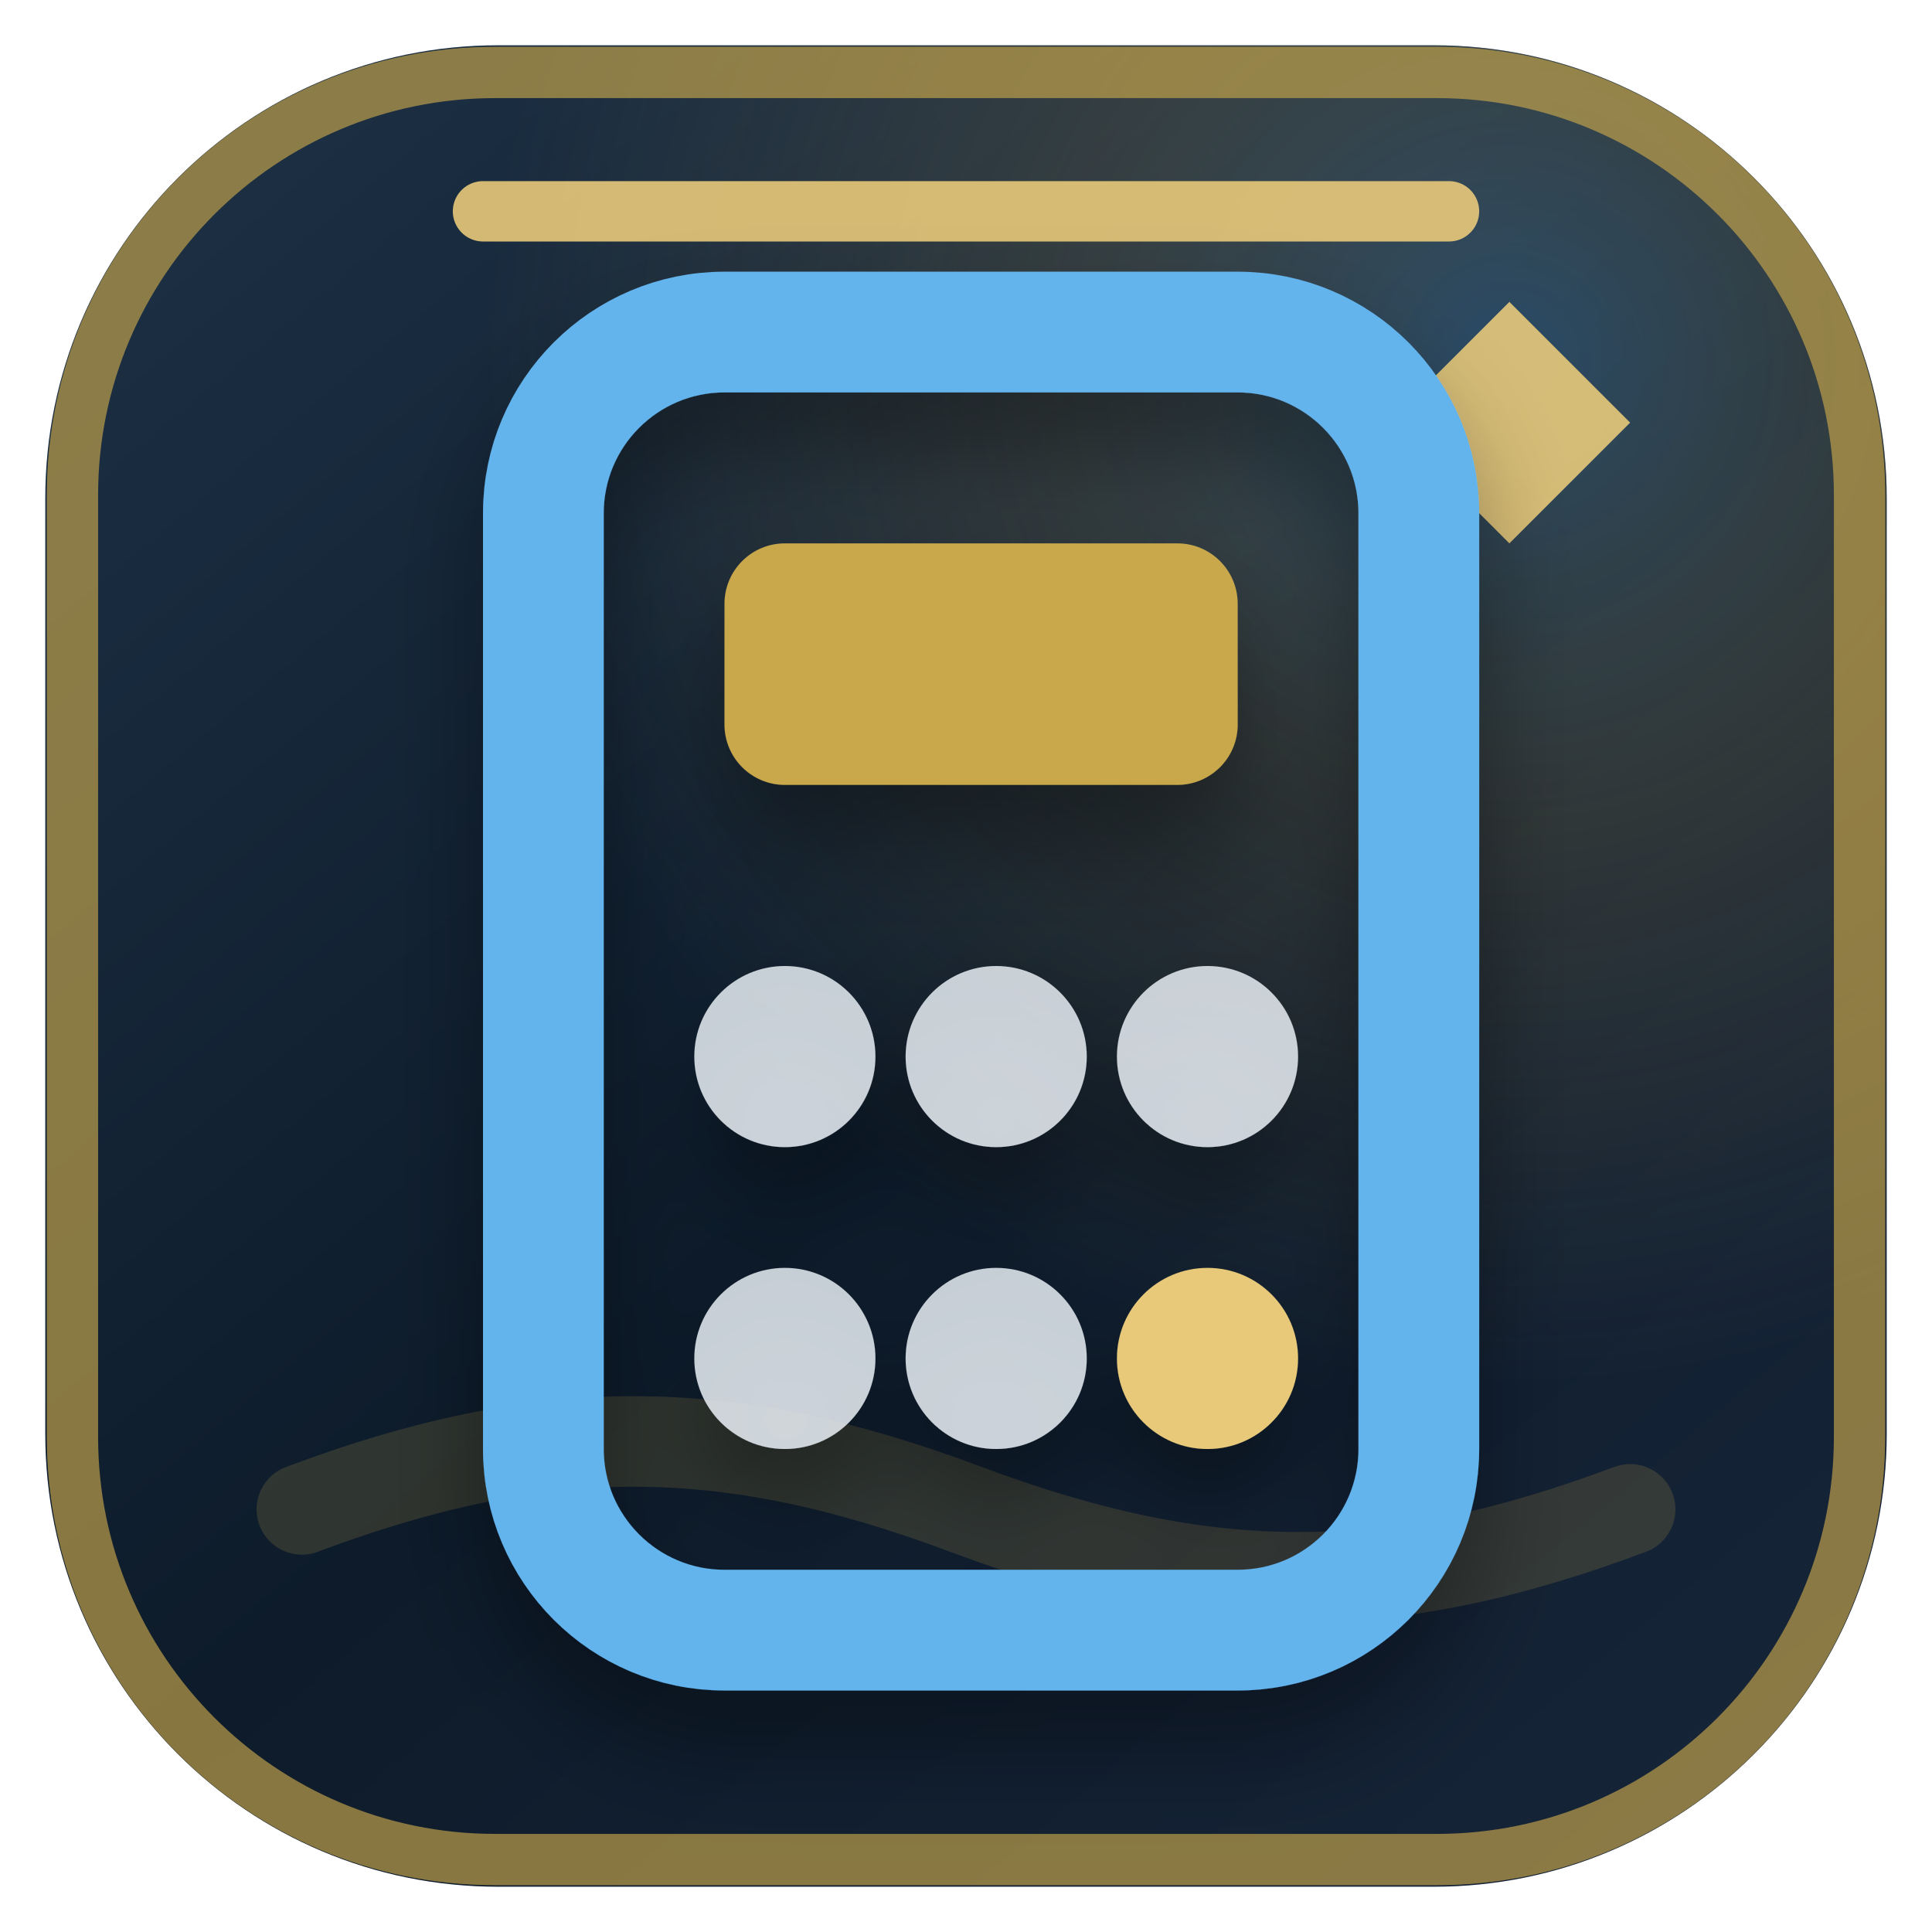
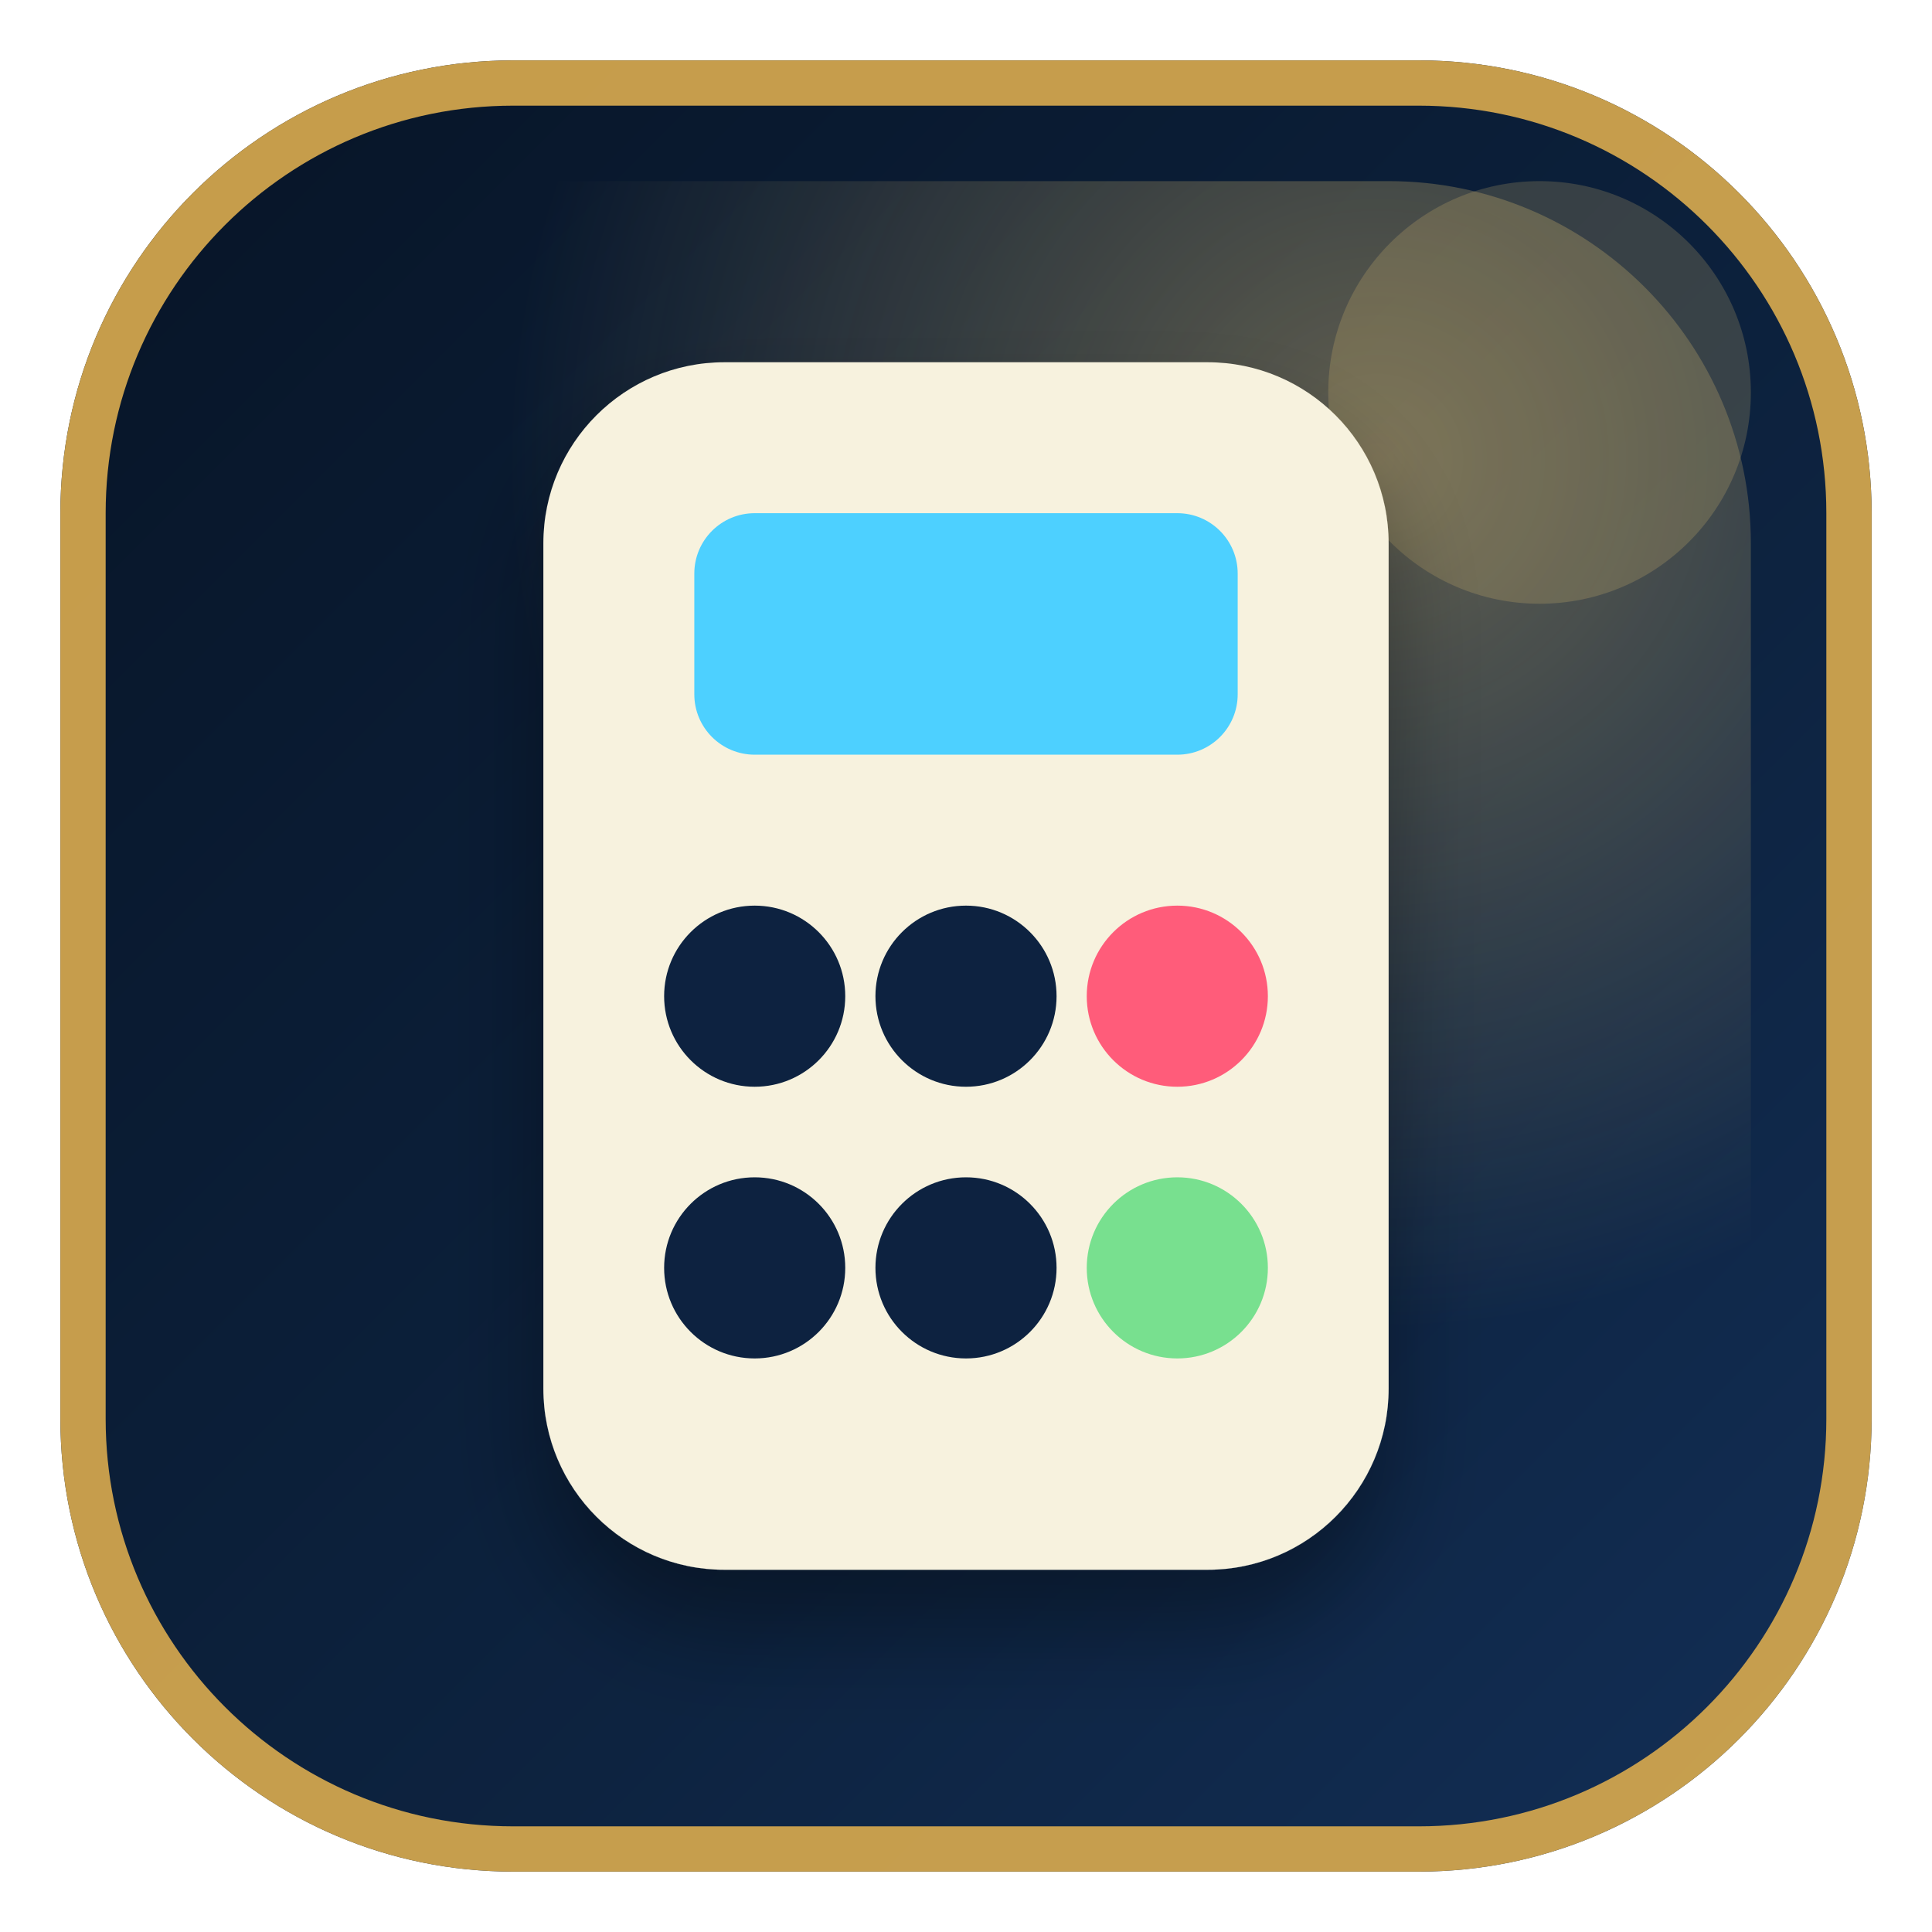
- <svg xmlns="http://www.w3.org/2000/svg" viewBox="0 0 64 64" role="img" aria-label="Calculadora simples — símbolo BIF">
+ <svg xmlns="http://www.w3.org/2000/svg" viewBox="0 0 64 64" role="img" aria-label="calculadora-simples">
  <defs>
-     <linearGradient id="bg" x1="10" y1="5" x2="56" y2="60" gradientUnits="userSpaceOnUse">
-       <stop offset="0" stop-color="#1b2e42" />
-       <stop offset="0.52" stop-color="#0d1b2a" />
-       <stop offset="1" stop-color="#162438" />
+     <linearGradient id="bg" x1="0" y1="0" x2="1" y2="1">
+       <stop offset="0" stop-color="#071426" />
+       <stop offset="0.62" stop-color="#0d2340" />
+       <stop offset="1" stop-color="#132f57" />
    </linearGradient>
-     <radialGradient id="glow" cx="50" cy="12" r="34" gradientUnits="userSpaceOnUse">
-       <stop offset="0" stop-color="#63b3ed" stop-opacity="0.30" />
-       <stop offset="0.45" stop-color="#e8c97a" stop-opacity="0.15" />
-       <stop offset="1" stop-color="#e8c97a" stop-opacity="0" />
+     <radialGradient id="glow" cx="76%" cy="18%" r="55%">
+       <stop offset="0" stop-color="#ffd67a" stop-opacity="0.35" />
+       <stop offset="1" stop-color="#ffd67a" stop-opacity="0" />
    </radialGradient>
-     <filter id="soft" x="-20%" y="-20%" width="140%" height="140%">
-       <feDropShadow dx="0" dy="2" stdDeviation="1.6" flood-color="#000000" flood-opacity="0.35" />
+     <filter id="shadow" x="-20%" y="-20%" width="140%" height="140%">
+       <feDropShadow dx="0" dy="2" stdDeviation="1.6" flood-color="#000" flood-opacity="0.34" />
    </filter>
  </defs>
-   <rect x="1.5" y="1.5" width="61" height="61" rx="15" fill="url(#bg)" />
-   <rect x="1.5" y="1.5" width="61" height="61" rx="15" fill="url(#glow)" />
-   <rect x="2.4" y="2.4" width="59.2" height="59.2" rx="14" fill="none" stroke="#c9a84c" stroke-opacity="0.65" stroke-width="1.7" />
-   <path d="M16 7h32" stroke="#e8c97a" stroke-opacity="0.9" stroke-width="2" stroke-linecap="round" />
-   <path d="M50 10l4 4-4 4-4-4z" fill="#e8c97a" fill-opacity="0.9" />
-   <path d="M10 50c8-3 14-3 22 0s14 3 22 0" fill="none" stroke="#c9a84c" stroke-opacity="0.18" stroke-width="3" stroke-linecap="round" />
-   <g filter="url(#soft)" stroke-linecap="round" stroke-linejoin="round">
-     <rect x="18" y="11" width="29" height="43" rx="6" fill="none" stroke="#63b3ed" stroke-width="4" />
-     <rect x="24" y="18" width="17" height="8" rx="2" fill="#c9a84c" />
-     <circle cx="26" cy="35" r="3" fill="#e8edf3" opacity=".85" />
-     <circle cx="33" cy="35" r="3" fill="#e8edf3" opacity=".85" />
-     <circle cx="40" cy="35" r="3" fill="#e8edf3" opacity=".85" />
-     <circle cx="26" cy="45" r="3" fill="#e8edf3" opacity=".85" />
-     <circle cx="33" cy="45" r="3" fill="#e8edf3" opacity=".85" />
-     <circle cx="40" cy="45" r="3" fill="#e8c97a" />
+   <rect x="2" y="2" width="60" height="60" rx="15" fill="url(#bg)" />
+   <rect x="2.75" y="2.75" width="58.5" height="58.5" rx="14.25" fill="none" stroke="#d6a84e" stroke-width="1.5" opacity="0.92" />
+   <rect x="6" y="6" width="52" height="52" rx="12" fill="url(#glow)" />
+   <circle cx="51" cy="13" r="7" fill="#ffd67a" opacity="0.18" />
+   <g filter="url(#shadow)">
+     <rect x="18" y="12" width="28" height="40" rx="6" fill="#f7f2de" />
+     <rect x="23" y="17" width="18" height="8" rx="2" fill="#4dd0ff" />
+     <circle cx="25" cy="33" r="3" fill="#0d2340" />
+     <circle cx="32" cy="33" r="3" fill="#0d2340" />
+     <circle cx="39" cy="33" r="3" fill="#ff5c7a" />
+     <circle cx="25" cy="42" r="3" fill="#0d2340" />
+     <circle cx="32" cy="42" r="3" fill="#0d2340" />
+     <circle cx="39" cy="42" r="3" fill="#78e08f" />
  </g>
</svg>
